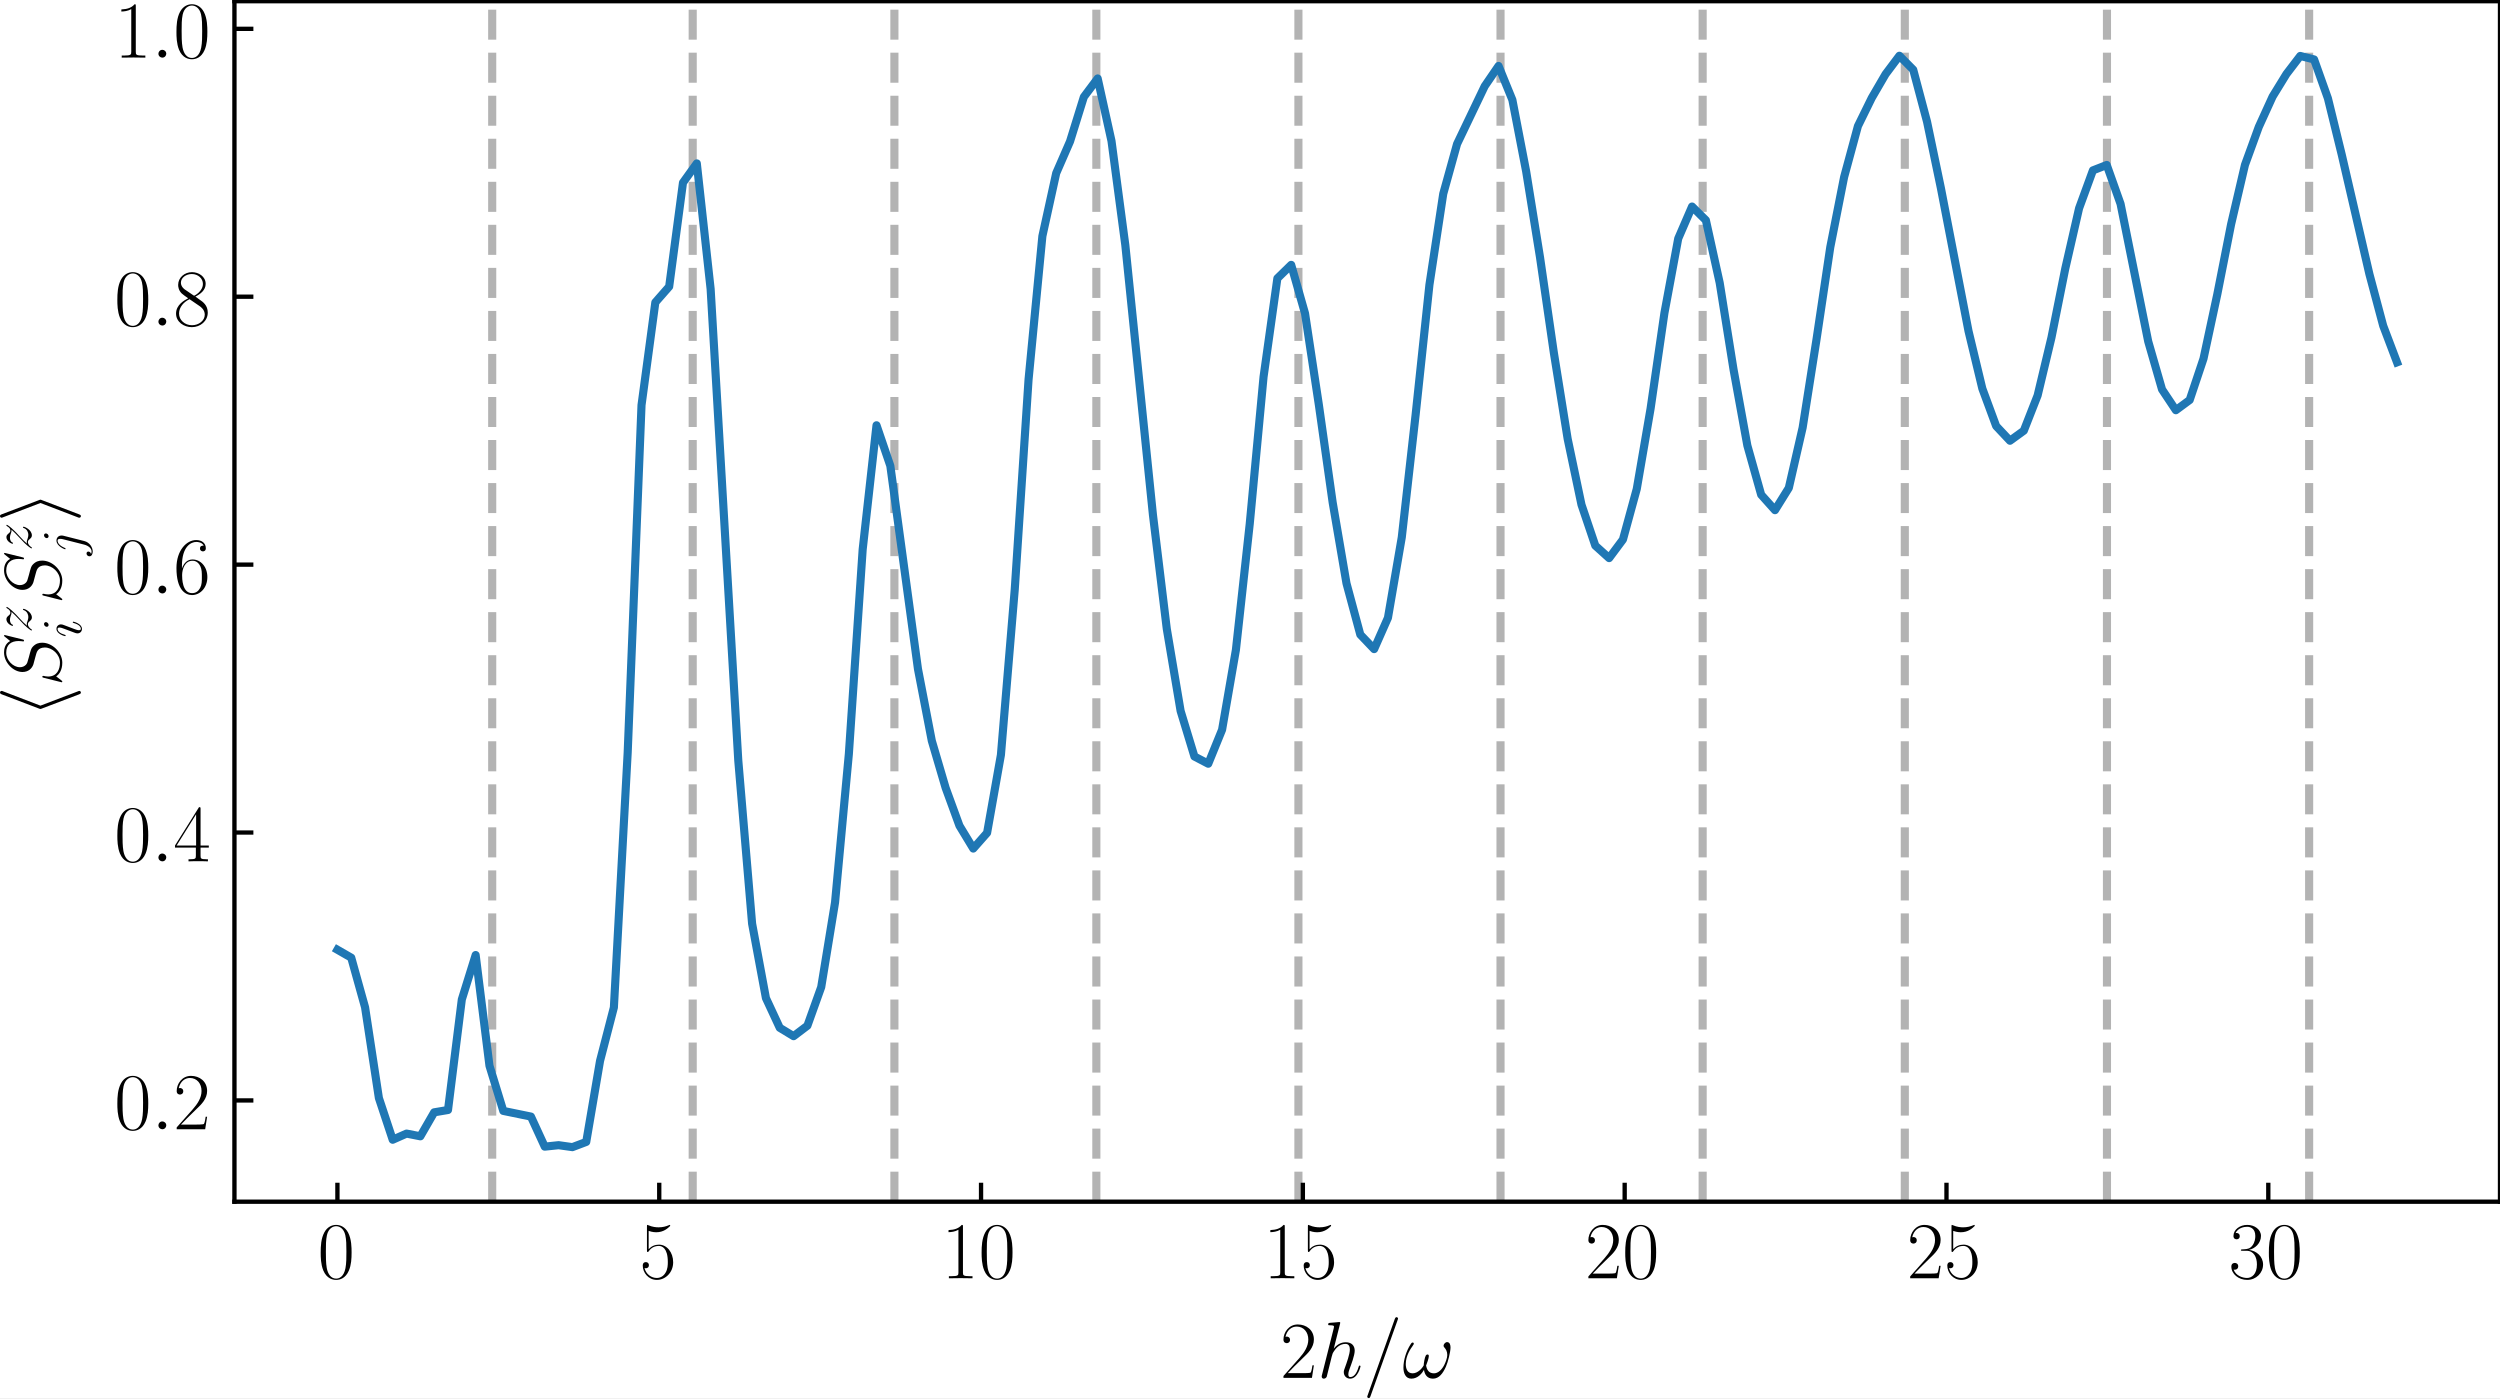
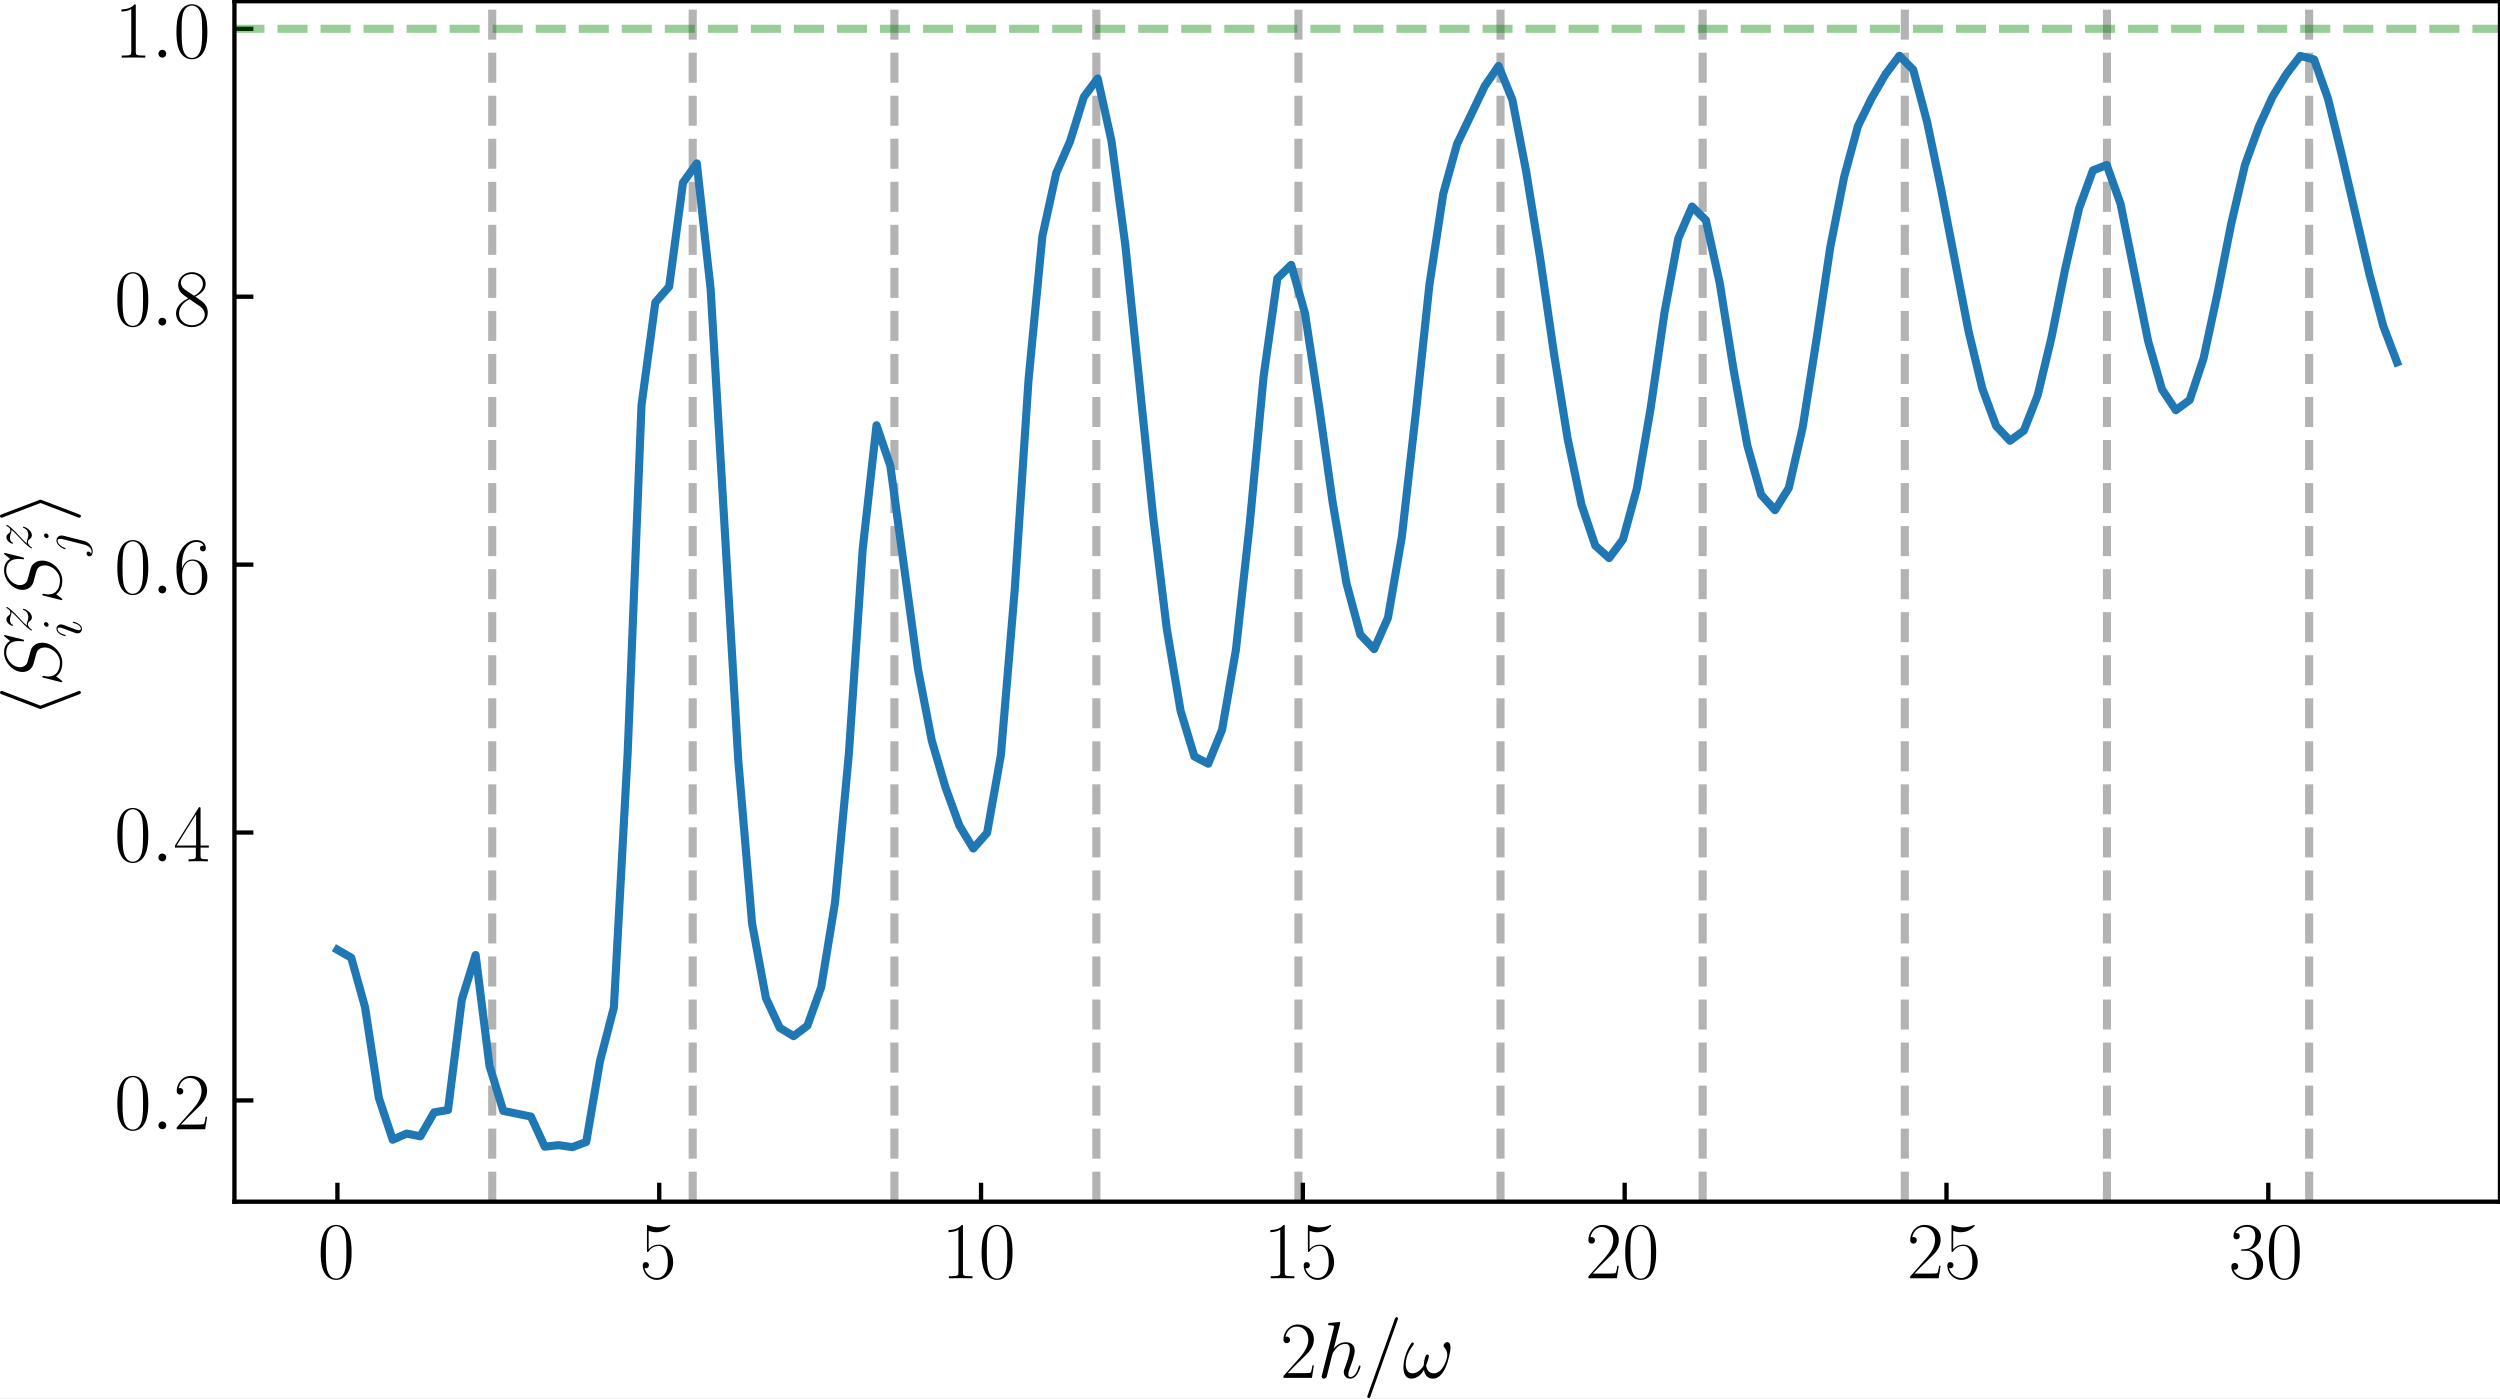
<svg xmlns="http://www.w3.org/2000/svg" xmlns:xlink="http://www.w3.org/1999/xlink" width="461.806pt" height="258.256pt" viewBox="0 0 461.806 258.256" version="1.1">
  <defs>
    <style type="text/css">*{stroke-linejoin: round; stroke-linecap: butt}</style>
  </defs>
  <g id="figure_1">
    <g id="patch_1">
      <path d="M 0 258.256  L 461.806 258.256  L 461.806 0  L 0 0  z " style="fill: #ffffff" />
    </g>
    <g id="axes_1">
      <g id="patch_2">
        <path d="M 43.306 221.981  L 461.806 221.981  L 461.806 0.221  L 43.306 0.221  z " style="fill: #ffffff" />
      </g>
      <g id="matplotlib.axis_1">
        <g id="xtick_1">
          <g id="line2d_1">
            <defs>
-               <path id="m91f6d0d36f" d="M 0 0  L 0 -3.5  " style="stroke: #000000; stroke-width: 0.8" />
-             </defs>
-             <g>
-               <use xlink:href="#m91f6d0d36f" x="62.329" y="221.981" style="stroke: #000000; stroke-width: 0.8" />
+               <path id="mc627ce2638" d="M 0 0  L 0 -3.5  " style="stroke: #000000; stroke-width: 0.8" />
+             </defs>
+             <g>
+               <use xlink:href="#mc627ce2638" x="62.329" y="221.981" style="stroke: #000000; stroke-width: 0.8" />
            </g>
          </g>
          <g id="text_1">
            <g transform="translate(58.67066 236.1287) scale(0.15 -0.15)">
              <defs>
                <path id="CMR17-30" d="M 2688 2038  C 2688 2430 2682 3099 2413 3613  C 2176 4063 1798 4224 1466 4224  C 1158 4224 768 4082 525 3620  C 269 3137 243 2539 243 2038  C 243 1671 250 1112 448 623  C 723 -39 1216 -128 1466 -128  C 1760 -128 2208 -7 2470 604  C 2662 1048 2688 1568 2688 2038  z M 1466 -26  C 1056 -26 813 328 723 816  C 653 1196 653 1749 653 2109  C 653 2604 653 3015 736 3407  C 858 3954 1216 4121 1466 4121  C 1728 4121 2067 3947 2189 3420  C 2272 3054 2278 2623 2278 2109  C 2278 1691 2278 1176 2202 797  C 2067 96 1690 -26 1466 -26  z " transform="scale(0.015625)" />
              </defs>
              <use xlink:href="#CMR17-30" transform="scale(0.996264)" />
            </g>
          </g>
        </g>
        <g id="xtick_2">
          <g id="line2d_2">
            <g>
-               <use xlink:href="#m91f6d0d36f" x="121.775" y="221.981" style="stroke: #000000; stroke-width: 0.8" />
+               <use xlink:href="#mc627ce2638" x="121.775" y="221.981" style="stroke: #000000; stroke-width: 0.8" />
            </g>
          </g>
          <g id="text_2">
            <g transform="translate(118.1167 236.1287) scale(0.15 -0.15)">
              <defs>
                <path id="CMR17-35" d="M 730 3750  C 794 3724 1056 3641 1325 3641  C 1920 3641 2246 3961 2432 4140  C 2432 4191 2432 4224 2394 4224  C 2387 4224 2374 4224 2323 4198  C 2099 4102 1837 4032 1517 4032  C 1325 4032 1037 4055 723 4191  C 653 4224 640 4224 634 4224  C 602 4224 595 4217 595 4090  L 595 2231  C 595 2113 595 2080 659 2080  C 691 2080 704 2093 736 2139  C 941 2435 1222 2560 1542 2560  C 1766 2560 2246 2415 2246 1293  C 2246 1087 2246 716 2054 422  C 1894 159 1645 25 1370 25  C 947 25 518 319 403 812  C 429 806 480 793 506 793  C 589 793 749 838 749 1036  C 749 1209 627 1280 506 1280  C 358 1280 262 1190 262 1011  C 262 454 704 -128 1382 -128  C 2042 -128 2669 441 2669 1267  C 2669 2054 2170 2662 1549 2662  C 1222 2662 947 2540 730 2304  L 730 3750  z " transform="scale(0.015625)" />
              </defs>
              <use xlink:href="#CMR17-35" transform="scale(0.996264)" />
            </g>
          </g>
        </g>
        <g id="xtick_3">
          <g id="line2d_3">
            <g>
-               <use xlink:href="#m91f6d0d36f" x="181.221" y="221.981" style="stroke: #000000; stroke-width: 0.8" />
+               <use xlink:href="#mc627ce2638" x="181.221" y="221.981" style="stroke: #000000; stroke-width: 0.8" />
            </g>
          </g>
          <g id="text_3">
            <g transform="translate(173.9046 236.1287) scale(0.15 -0.15)">
              <defs>
                <path id="CMR17-31" d="M 1702 4083  C 1702 4217 1696 4224 1606 4224  C 1357 3927 979 3833 621 3820  C 602 3820 570 3820 563 3808  C 557 3795 557 3782 557 3648  C 755 3648 1088 3686 1344 3839  L 1344 467  C 1344 243 1331 166 781 166  L 589 166  L 589 0  C 896 6 1216 12 1523 12  C 1830 12 2150 6 2458 0  L 2458 166  L 2266 166  C 1715 166 1702 236 1702 467  L 1702 4083  z " transform="scale(0.015625)" />
              </defs>
              <use xlink:href="#CMR17-31" transform="scale(0.996264)" />
              <use xlink:href="#CMR17-30" transform="translate(45.69048 0) scale(0.996264)" />
            </g>
          </g>
        </g>
        <g id="xtick_4">
          <g id="line2d_4">
            <g>
-               <use xlink:href="#m91f6d0d36f" x="240.667" y="221.981" style="stroke: #000000; stroke-width: 0.8" />
+               <use xlink:href="#mc627ce2638" x="240.667" y="221.981" style="stroke: #000000; stroke-width: 0.8" />
            </g>
          </g>
          <g id="text_4">
            <g transform="translate(233.3506 236.1287) scale(0.15 -0.15)">
              <use xlink:href="#CMR17-31" transform="scale(0.996264)" />
              <use xlink:href="#CMR17-35" transform="translate(45.69048 0) scale(0.996264)" />
            </g>
          </g>
        </g>
        <g id="xtick_5">
          <g id="line2d_5">
            <g>
-               <use xlink:href="#m91f6d0d36f" x="300.113" y="221.981" style="stroke: #000000; stroke-width: 0.8" />
+               <use xlink:href="#mc627ce2638" x="300.113" y="221.981" style="stroke: #000000; stroke-width: 0.8" />
            </g>
          </g>
          <g id="text_5">
            <g transform="translate(292.7966 236.1287) scale(0.15 -0.15)">
              <defs>
                <path id="CMR17-32" d="M 2669 990  L 2554 990  C 2490 537 2438 460 2413 422  C 2381 371 1920 371 1830 371  L 602 371  C 832 620 1280 1073 1824 1596  C 2214 1966 2669 2400 2669 3033  C 2669 3788 2067 4224 1395 4224  C 691 4224 262 3603 262 3027  C 262 2777 448 2745 525 2745  C 589 2745 781 2783 781 3007  C 781 3206 614 3264 525 3264  C 486 3264 448 3257 422 3244  C 544 3788 915 4057 1306 4057  C 1862 4057 2227 3616 2227 3033  C 2227 2477 1901 1998 1536 1583  L 262 147  L 262 0  L 2515 0  L 2669 990  z " transform="scale(0.015625)" />
              </defs>
              <use xlink:href="#CMR17-32" transform="scale(0.996264)" />
              <use xlink:href="#CMR17-30" transform="translate(45.69048 0) scale(0.996264)" />
            </g>
          </g>
        </g>
        <g id="xtick_6">
          <g id="line2d_6">
            <g>
-               <use xlink:href="#m91f6d0d36f" x="359.559" y="221.981" style="stroke: #000000; stroke-width: 0.8" />
+               <use xlink:href="#mc627ce2638" x="359.559" y="221.981" style="stroke: #000000; stroke-width: 0.8" />
            </g>
          </g>
          <g id="text_6">
            <g transform="translate(352.2427 236.1287) scale(0.15 -0.15)">
              <use xlink:href="#CMR17-32" transform="scale(0.996264)" />
              <use xlink:href="#CMR17-35" transform="translate(45.69048 0) scale(0.996264)" />
            </g>
          </g>
        </g>
        <g id="xtick_7">
          <g id="line2d_7">
            <g>
-               <use xlink:href="#m91f6d0d36f" x="419.005" y="221.981" style="stroke: #000000; stroke-width: 0.8" />
+               <use xlink:href="#mc627ce2638" x="419.005" y="221.981" style="stroke: #000000; stroke-width: 0.8" />
            </g>
          </g>
          <g id="text_7">
            <g transform="translate(411.6887 236.1287) scale(0.15 -0.15)">
              <defs>
                <path id="CMR17-33" d="M 1414 2176  C 1984 2176 2234 1673 2234 1094  C 2234 322 1824 25 1453 25  C 1114 25 563 193 390 691  C 422 678 454 678 486 678  C 640 678 755 780 755 947  C 755 1132 614 1216 486 1216  C 378 1216 211 1164 211 927  C 211 335 787 -128 1466 -128  C 2176 -128 2720 432 2720 1087  C 2720 1718 2208 2176 1600 2246  C 2086 2347 2554 2776 2554 3353  C 2554 3856 2048 4224 1472 4224  C 890 4224 378 3862 378 3347  C 378 3123 544 3084 627 3084  C 762 3084 877 3167 877 3334  C 877 3500 762 3584 627 3584  C 602 3584 570 3584 544 3571  C 730 3999 1235 4076 1459 4076  C 1683 4076 2106 3966 2106 3347  C 2106 3167 2080 2851 1862 2574  C 1670 2329 1453 2316 1242 2297  C 1210 2297 1062 2284 1037 2284  C 992 2278 966 2272 966 2227  C 966 2182 973 2176 1101 2176  L 1414 2176  z " transform="scale(0.015625)" />
              </defs>
              <use xlink:href="#CMR17-33" transform="scale(0.996264)" />
              <use xlink:href="#CMR17-30" transform="translate(45.69048 0) scale(0.996264)" />
            </g>
          </g>
        </g>
        <g id="text_8">
          <g transform="translate(236.4724 254.5196) scale(0.15 -0.15)">
            <defs>
              <path id="CMMI12-68" d="M 1798 4255  C 1805 4281 1818 4319 1818 4351  C 1818 4416 1754 4416 1741 4416  C 1734 4416 1421 4390 1389 4383  C 1280 4377 1184 4364 1069 4358  C 909 4345 864 4339 864 4223  C 864 4159 915 4159 1005 4159  C 1318 4159 1325 4103 1325 4040  C 1325 4002 1312 3951 1306 3932  L 378 249  C 352 153 352 140 352 102  C 352 -39 461 -64 525 -64  C 634 -64 717 19 749 89  L 1037 1245  C 1069 1385 1107 1519 1139 1660  C 1210 1928 1210 1934 1331 2119  C 1453 2305 1741 2687 2234 2687  C 2490 2687 2579 2496 2579 2241  C 2579 1883 2330 1187 2189 804  C 2131 651 2099 568 2099 453  C 2099 166 2298 -64 2605 -64  C 3200 -64 3424 874 3424 913  C 3424 945 3398 970 3360 970  C 3302 970 3296 951 3264 842  C 3117 332 2880 64 2624 64  C 2560 64 2458 70 2458 274  C 2458 440 2534 645 2560 715  C 2675 1021 2963 1775 2963 2145  C 2963 2528 2739 2816 2253 2816  C 1888 2816 1568 2643 1306 2311  L 1798 4255  z " transform="scale(0.015625)" />
              <path id="CMMI12-3d" d="M 2746 4563  C 2746 4569 2784 4665 2784 4678  C 2784 4755 2720 4800 2669 4800  C 2637 4800 2579 4800 2528 4659  L 384 -1364  C 384 -1370 346 -1466 346 -1479  C 346 -1556 410 -1600 461 -1600  C 499 -1600 557 -1594 602 -1460  L 2746 4563  z " transform="scale(0.015625)" />
              <path id="CMMI12-21" d="M 3802 2406  C 3802 2592 3750 2828 3526 2828  C 3398 2828 3251 2668 3251 2540  C 3251 2483 3277 2444 3328 2387  C 3424 2278 3546 2105 3546 1804  C 3546 1574 3405 1209 3302 1011  C 3123 659 2829 358 2496 358  C 2093 358 1939 614 1869 972  C 1939 1139 2086 1555 2086 1721  C 2086 1792 2061 1849 1978 1849  C 1933 1849 1882 1824 1850 1772  C 1760 1632 1677 1126 1683 992  C 1562 755 1216 358 806 358  C 378 358 262 736 262 1100  C 262 1766 678 2348 794 2508  C 858 2604 902 2668 902 2681  C 902 2726 877 2796 819 2796  C 717 2796 685 2713 634 2636  C 307 2131 77 1420 77 806  C 77 409 224 -64 704 -64  C 1235 -64 1568 390 1702 633  C 1754 275 1946 -64 2413 -64  C 2899 -64 3206 364 3437 883  C 3603 1254 3802 2054 3802 2406  z " transform="scale(0.015625)" />
            </defs>
            <use xlink:href="#CMR17-32" transform="scale(0.996264)" />
            <use xlink:href="#CMMI12-68" transform="translate(45.69048 0) scale(0.996264)" />
            <use xlink:href="#CMMI12-3d" transform="translate(101.8451 0) scale(0.996264)" />
            <use xlink:href="#CMMI12-21" transform="translate(150.62 0) scale(0.996264)" />
          </g>
        </g>
      </g>
      <g id="matplotlib.axis_2">
        <g id="ytick_1">
          <g id="line2d_8">
            <defs>
-               <path id="m0adac28fb1" d="M 0 0  L 3.5 0  " style="stroke: #000000; stroke-width: 0.8" />
-             </defs>
-             <g>
-               <use xlink:href="#m0adac28fb1" x="43.306" y="203.276" style="stroke: #000000; stroke-width: 0.8" />
+               <path id="m7fe365bf67" d="M 0 0  L 3.5 0  " style="stroke: #000000; stroke-width: 0.8" />
+             </defs>
+             <g>
+               <use xlink:href="#m7fe365bf67" x="43.306" y="203.276" style="stroke: #000000; stroke-width: 0.8" />
            </g>
          </g>
          <g id="text_9">
            <g transform="translate(21.109 208.5993) scale(0.15 -0.15)">
              <defs>
                <path id="CMMI12-3a" d="M 1178 307  C 1178 492 1024 620 870 620  C 685 620 557 467 557 313  C 557 128 710 0 864 0  C 1050 0 1178 153 1178 307  z " transform="scale(0.015625)" />
              </defs>
              <use xlink:href="#CMR17-30" transform="scale(0.996264)" />
              <use xlink:href="#CMMI12-3a" transform="translate(45.69048 0) scale(0.996264)" />
              <use xlink:href="#CMR17-32" transform="translate(72.78765 0) scale(0.996264)" />
            </g>
          </g>
        </g>
        <g id="ytick_2">
          <g id="line2d_9">
            <g>
-               <use xlink:href="#m0adac28fb1" x="43.306" y="153.788" style="stroke: #000000; stroke-width: 0.8" />
+               <use xlink:href="#m7fe365bf67" x="43.306" y="153.788" style="stroke: #000000; stroke-width: 0.8" />
            </g>
          </g>
          <g id="text_10">
            <g transform="translate(21.109 159.1114) scale(0.15 -0.15)">
              <defs>
                <path id="CMR17-34" d="M 2150 4147  C 2150 4281 2144 4288 2029 4288  L 128 1254  L 128 1088  L 1779 1088  L 1779 460  C 1779 230 1766 166 1318 166  L 1197 166  L 1197 0  C 1402 12 1747 12 1965 12  C 2182 12 2528 12 2733 0  L 2733 166  L 2611 166  C 2163 166 2150 230 2150 460  L 2150 1088  L 2803 1088  L 2803 1254  L 2150 1254  L 2150 4147  z M 1798 3723  L 1798 1254  L 256 1254  L 1798 3723  z " transform="scale(0.015625)" />
              </defs>
              <use xlink:href="#CMR17-30" transform="scale(0.996264)" />
              <use xlink:href="#CMMI12-3a" transform="translate(45.69048 0) scale(0.996264)" />
              <use xlink:href="#CMR17-34" transform="translate(72.78765 0) scale(0.996264)" />
            </g>
          </g>
        </g>
        <g id="ytick_3">
          <g id="line2d_10">
            <g>
-               <use xlink:href="#m0adac28fb1" x="43.306" y="104.3" style="stroke: #000000; stroke-width: 0.8" />
+               <use xlink:href="#m7fe365bf67" x="43.306" y="104.3" style="stroke: #000000; stroke-width: 0.8" />
            </g>
          </g>
          <g id="text_11">
            <g transform="translate(21.109 109.6234) scale(0.15 -0.15)">
              <defs>
                <path id="CMR17-36" d="M 678 2198  C 678 3712 1395 4076 1811 4076  C 1946 4076 2272 4049 2400 3782  C 2298 3782 2106 3782 2106 3558  C 2106 3385 2246 3328 2336 3328  C 2394 3328 2566 3353 2566 3571  C 2566 3987 2246 4224 1805 4224  C 1043 4224 243 3411 243 2011  C 243 257 966 -128 1478 -128  C 2099 -128 2688 431 2688 1295  C 2688 2101 2170 2688 1517 2688  C 1126 2688 838 2430 678 1979  L 678 2198  z M 1478 25  C 691 25 691 1212 691 1450  C 691 1914 909 2585 1504 2585  C 1613 2585 1926 2585 2138 2140  C 2253 1889 2253 1624 2253 1302  C 2253 954 2253 696 2118 438  C 1978 173 1773 25 1478 25  z " transform="scale(0.015625)" />
              </defs>
              <use xlink:href="#CMR17-30" transform="scale(0.996264)" />
              <use xlink:href="#CMMI12-3a" transform="translate(45.69048 0) scale(0.996264)" />
              <use xlink:href="#CMR17-36" transform="translate(72.78765 0) scale(0.996264)" />
            </g>
          </g>
        </g>
        <g id="ytick_4">
          <g id="line2d_11">
            <g>
-               <use xlink:href="#m0adac28fb1" x="43.306" y="54.812" style="stroke: #000000; stroke-width: 0.8" />
+               <use xlink:href="#m7fe365bf67" x="43.306" y="54.812" style="stroke: #000000; stroke-width: 0.8" />
            </g>
          </g>
          <g id="text_12">
            <g transform="translate(21.109 60.13544) scale(0.15 -0.15)">
              <defs>
                <path id="CMR17-38" d="M 1741 2289  C 2144 2494 2554 2803 2554 3298  C 2554 3884 1990 4224 1472 4224  C 890 4224 378 3800 378 3215  C 378 3054 416 2777 666 2533  C 730 2469 998 2276 1171 2154  C 883 2006 211 1652 211 945  C 211 282 838 -128 1459 -128  C 2144 -128 2720 366 2720 1022  C 2720 1607 2330 1877 2074 2051  L 1741 2289  z M 902 2855  C 851 2887 595 3086 595 3388  C 595 3781 998 4076 1459 4076  C 1965 4076 2336 3716 2336 3298  C 2336 2700 1670 2359 1638 2359  C 1632 2359 1626 2359 1574 2398  L 902 2855  z M 2080 1536  C 2176 1466 2483 1253 2483 861  C 2483 385 2010 25 1472 25  C 890 25 448 443 448 951  C 448 1459 838 1884 1280 2083  L 2080 1536  z " transform="scale(0.015625)" />
              </defs>
              <use xlink:href="#CMR17-30" transform="scale(0.996264)" />
              <use xlink:href="#CMMI12-3a" transform="translate(45.69048 0) scale(0.996264)" />
              <use xlink:href="#CMR17-38" transform="translate(72.78765 0) scale(0.996264)" />
            </g>
          </g>
        </g>
        <g id="ytick_5">
          <g id="line2d_12">
            <g>
-               <use xlink:href="#m0adac28fb1" x="43.306" y="5.324" style="stroke: #000000; stroke-width: 0.8" />
+               <use xlink:href="#m7fe365bf67" x="43.306" y="5.324" style="stroke: #000000; stroke-width: 0.8" />
            </g>
          </g>
          <g id="text_13">
            <g transform="translate(21.109 10.64748) scale(0.15 -0.15)">
              <use xlink:href="#CMR17-31" transform="scale(0.996264)" />
              <use xlink:href="#CMMI12-3a" transform="translate(45.69048 0) scale(0.996264)" />
              <use xlink:href="#CMR17-30" transform="translate(72.78765 0) scale(0.996264)" />
            </g>
          </g>
        </g>
        <g id="text_14">
          <g transform="translate(11.20797 132.6049) rotate(-90) scale(0.15 -0.15)">
            <defs>
              <path id="CMSY10-68" d="M 2099 4557  C 2131 4627 2131 4640 2131 4672  C 2131 4742 2074 4800 2003 4800  C 1946 4800 1901 4768 1856 4653  L 736 1715  C 723 1677 704 1638 704 1600  C 704 1580 704 1568 736 1491  L 1856 -1447  C 1882 -1517 1914 -1600 2003 -1600  C 2074 -1600 2131 -1543 2131 -1472  C 2131 -1453 2131 -1440 2099 -1370  L 966 1600  L 2099 4557  z " transform="scale(0.015625)" />
              <path id="CMMI12-53" d="M 4064 4422  C 4064 4480 4019 4480 4006 4480  C 3981 4480 3974 4473 3898 4377  C 3859 4332 3597 4002 3590 3996  C 3379 4409 2957 4480 2688 4480  C 1875 4480 1139 3742 1139 3024  C 1139 2547 1427 2268 1741 2160  C 1811 2134 2189 2033 2381 1988  C 2707 1899 2790 1874 2925 1734  C 2950 1702 3078 1556 3078 1258  C 3078 667 2528 57 1888 57  C 1363 57 781 279 781 991  C 781 1112 806 1264 826 1328  C 826 1347 832 1378 832 1391  C 832 1417 819 1448 768 1448  C 710 1448 704 1436 678 1328  L 352 25  C 352 19 326 -64 326 -71  C 326 -128 378 -128 390 -128  C 416 -128 422 -122 499 -26  L 794 356  C 947 127 1280 -128 1875 -128  C 2701 -128 3456 667 3456 1461  C 3456 1728 3392 1963 3149 2198  C 3014 2331 2899 2363 2310 2516  C 1882 2630 1824 2649 1709 2751  C 1600 2859 1517 3011 1517 3227  C 1517 3761 2061 4307 2669 4307  C 3296 4307 3590 3926 3590 3322  C 3590 3157 3558 2986 3558 2960  C 3558 2903 3610 2903 3629 2903  C 3686 2903 3693 2922 3718 3024  L 4064 4422  z " transform="scale(0.015625)" />
              <path id="CMMI12-7a" d="M 813 486  C 1088 809 1312 1015 1632 1313  C 2016 1657 2182 1822 2272 1922  C 2720 2371 2944 2713 2944 2764  C 2944 2816 2893 2816 2880 2816  C 2835 2816 2822 2790 2790 2745  C 2630 2470 2477 2368 2310 2368  C 2176 2368 2106 2403 1984 2547  C 1850 2707 1741 2816 1555 2816  C 1088 2816 806 2265 806 2127  C 806 2107 813 2067 870 2067  C 922 2067 928 2094 947 2140  C 1056 2387 1363 2415 1485 2415  C 1619 2415 1747 2387 1882 2342  C 2125 2239 2227 2239 2291 2239  C 2336 2239 2362 2239 2394 2246  C 2182 1988 1837 1670 1549 1399  L 902 783  C 512 380 275 32 275 -13  C 275 -52 307 -64 346 -64  C 384 -64 390 -58 435 19  C 538 179 742 384 979 384  C 1114 384 1178 356 1306 211  C 1427 70 1536 -64 1741 -64  C 2368 -64 2726 723 2726 876  C 2726 902 2720 942 2656 942  C 2605 942 2598 915 2579 849  C 2438 460 2061 336 1811 336  C 1677 336 1549 364 1414 409  C 1158 512 1088 512 1005 512  C 941 512 870 512 813 486  z " transform="scale(0.015625)" />
              <path id="CMMI12-69" d="M 1811 913  C 1811 945 1786 970 1747 970  C 1690 970 1683 951 1651 842  C 1485 261 1222 64 1011 64  C 934 64 845 83 845 274  C 845 447 922 638 992 830  L 1440 2017  C 1459 2068 1504 2183 1504 2305  C 1504 2573 1312 2816 998 2816  C 410 2816 173 1890 173 1838  C 173 1813 198 1781 243 1781  C 301 1781 307 1807 333 1896  C 486 2432 730 2687 979 2687  C 1037 2687 1146 2681 1146 2477  C 1146 2311 1062 2100 1011 1960  L 563 772  C 525 670 486 568 486 453  C 486 166 685 -64 992 -64  C 1581 -64 1811 868 1811 913  z M 1760 4012  C 1760 4108 1683 4224 1542 4224  C 1395 4224 1229 4083 1229 3916  C 1229 3756 1363 3705 1440 3705  C 1613 3705 1760 3871 1760 4012  z " transform="scale(0.015625)" />
              <path id="CMMI12-6a" d="M 2240 2027  C 2266 2129 2266 2218 2266 2243  C 2266 2611 1990 2816 1702 2816  C 1056 2816 710 1888 710 1843  C 710 1811 736 1786 774 1786  C 826 1786 832 1811 864 1875  C 1120 2491 1440 2687 1683 2687  C 1818 2687 1888 2617 1888 2395  C 1888 2243 1869 2180 1843 2065  L 1235 -327  C 1114 -797 813 -1152 461 -1152  C 435 -1152 301 -1152 179 -1089  C 333 -1057 454 -937 454 -784  C 454 -683 378 -581 237 -581  C 70 -581 -83 -721 -83 -911  C -83 -1172 198 -1280 461 -1280  C 902 -1280 1485 -956 1645 -321  L 2240 2027  z M 2502 4012  C 2502 4172 2368 4224 2291 4224  C 2118 4224 1971 4057 1971 3916  C 1971 3820 2048 3705 2189 3705  C 2336 3705 2502 3846 2502 4012  z " transform="scale(0.015625)" />
              <path id="CMSY10-69" d="M 1747 1491  C 1779 1568 1779 1580 1779 1600  C 1779 1619 1779 1632 1747 1709  L 627 4653  C 589 4761 550 4800 480 4800  C 410 4800 352 4742 352 4672  C 352 4653 352 4640 384 4569  L 1517 1600  L 384 -1357  C 352 -1428 352 -1440 352 -1472  C 352 -1543 410 -1600 480 -1600  C 563 -1600 589 -1536 614 -1472  L 1747 1491  z " transform="scale(0.015625)" />
            </defs>
            <use xlink:href="#CMSY10-68" transform="scale(0.996264)" />
            <use xlink:href="#CMMI12-53" transform="translate(38.74373 0) scale(0.996264)" />
            <use xlink:href="#CMMI12-7a" transform="translate(104.5382 36.15364) scale(0.697382)" />
            <use xlink:href="#CMMI12-69" transform="translate(98.73822 -25.50581) scale(0.697382)" />
            <use xlink:href="#CMMI12-53" transform="translate(139.8647 0) scale(0.996264)" />
            <use xlink:href="#CMMI12-7a" transform="translate(205.6592 36.15364) scale(0.697382)" />
            <use xlink:href="#CMMI12-6a" transform="translate(199.8592 -25.50581) scale(0.697382)" />
            <use xlink:href="#CMSY10-69" transform="translate(240.9857 0) scale(0.996264)" />
          </g>
        </g>
      </g>
      <g id="line2d_13">
-         <path d="M 90.92 221.981  L 90.92 0.221  " clip-path="url(#pf3ac9b1159)" style="fill: none; stroke-dasharray: 5.55,2.4; stroke-dashoffset: 0; stroke: #000000; stroke-opacity: 0.3; stroke-width: 1.5" />
+         <path d="M 90.92 221.981  L 90.92 0.221  " clip-path="url(#p0204605a64)" style="fill: none; stroke-dasharray: 5.55,2.4; stroke-dashoffset: 0; stroke: #000000; stroke-opacity: 0.3; stroke-width: 1.5" />
      </g>
      <g id="line2d_14">
-         <path d="M 127.958 221.981  L 127.958 0.221  " clip-path="url(#pf3ac9b1159)" style="fill: none; stroke-dasharray: 5.55,2.4; stroke-dashoffset: 0; stroke: #000000; stroke-opacity: 0.3; stroke-width: 1.5" />
+         <path d="M 127.958 221.981  L 127.958 0.221  " clip-path="url(#p0204605a64)" style="fill: none; stroke-dasharray: 5.55,2.4; stroke-dashoffset: 0; stroke: #000000; stroke-opacity: 0.3; stroke-width: 1.5" />
      </g>
      <g id="line2d_15">
-         <path d="M 165.215 221.981  L 165.215 0.221  " clip-path="url(#pf3ac9b1159)" style="fill: none; stroke-dasharray: 5.55,2.4; stroke-dashoffset: 0; stroke: #000000; stroke-opacity: 0.3; stroke-width: 1.5" />
+         <path d="M 165.215 221.981  L 165.215 0.221  " clip-path="url(#p0204605a64)" style="fill: none; stroke-dasharray: 5.55,2.4; stroke-dashoffset: 0; stroke: #000000; stroke-opacity: 0.3; stroke-width: 1.5" />
      </g>
      <g id="line2d_16">
-         <path d="M 202.521 221.981  L 202.521 0.221  " clip-path="url(#pf3ac9b1159)" style="fill: none; stroke-dasharray: 5.55,2.4; stroke-dashoffset: 0; stroke: #000000; stroke-opacity: 0.3; stroke-width: 1.5" />
+         <path d="M 202.521 221.981  L 202.521 0.221  " clip-path="url(#p0204605a64)" style="fill: none; stroke-dasharray: 5.55,2.4; stroke-dashoffset: 0; stroke: #000000; stroke-opacity: 0.3; stroke-width: 1.5" />
      </g>
      <g id="line2d_17">
-         <path d="M 239.846 221.981  L 239.846 0.221  " clip-path="url(#pf3ac9b1159)" style="fill: none; stroke-dasharray: 5.55,2.4; stroke-dashoffset: 0; stroke: #000000; stroke-opacity: 0.3; stroke-width: 1.5" />
+         <path d="M 239.846 221.981  L 239.846 0.221  " clip-path="url(#p0204605a64)" style="fill: none; stroke-dasharray: 5.55,2.4; stroke-dashoffset: 0; stroke: #000000; stroke-opacity: 0.3; stroke-width: 1.5" />
      </g>
      <g id="line2d_18">
-         <path d="M 277.179 221.981  L 277.179 0.221  " clip-path="url(#pf3ac9b1159)" style="fill: none; stroke-dasharray: 5.55,2.4; stroke-dashoffset: 0; stroke: #000000; stroke-opacity: 0.3; stroke-width: 1.5" />
+         <path d="M 277.179 221.981  L 277.179 0.221  " clip-path="url(#p0204605a64)" style="fill: none; stroke-dasharray: 5.55,2.4; stroke-dashoffset: 0; stroke: #000000; stroke-opacity: 0.3; stroke-width: 1.5" />
      </g>
      <g id="line2d_19">
-         <path d="M 314.518 221.981  L 314.518 0.221  " clip-path="url(#pf3ac9b1159)" style="fill: none; stroke-dasharray: 5.55,2.4; stroke-dashoffset: 0; stroke: #000000; stroke-opacity: 0.3; stroke-width: 1.5" />
+         <path d="M 314.518 221.981  L 314.518 0.221  " clip-path="url(#p0204605a64)" style="fill: none; stroke-dasharray: 5.55,2.4; stroke-dashoffset: 0; stroke: #000000; stroke-opacity: 0.3; stroke-width: 1.5" />
      </g>
      <g id="line2d_20">
-         <path d="M 351.86 221.981  L 351.86 0.221  " clip-path="url(#pf3ac9b1159)" style="fill: none; stroke-dasharray: 5.55,2.4; stroke-dashoffset: 0; stroke: #000000; stroke-opacity: 0.3; stroke-width: 1.5" />
+         <path d="M 351.86 221.981  L 351.86 0.221  " clip-path="url(#p0204605a64)" style="fill: none; stroke-dasharray: 5.55,2.4; stroke-dashoffset: 0; stroke: #000000; stroke-opacity: 0.3; stroke-width: 1.5" />
      </g>
      <g id="line2d_21">
-         <path d="M 389.204 221.981  L 389.204 0.221  " clip-path="url(#pf3ac9b1159)" style="fill: none; stroke-dasharray: 5.55,2.4; stroke-dashoffset: 0; stroke: #000000; stroke-opacity: 0.3; stroke-width: 1.5" />
+         <path d="M 389.204 221.981  L 389.204 0.221  " clip-path="url(#p0204605a64)" style="fill: none; stroke-dasharray: 5.55,2.4; stroke-dashoffset: 0; stroke: #000000; stroke-opacity: 0.3; stroke-width: 1.5" />
      </g>
      <g id="line2d_22">
-         <path d="M 426.55 221.981  L 426.55 0.221  " clip-path="url(#pf3ac9b1159)" style="fill: none; stroke-dasharray: 5.55,2.4; stroke-dashoffset: 0; stroke: #000000; stroke-opacity: 0.3; stroke-width: 1.5" />
+         <path d="M 426.55 221.981  L 426.55 0.221  " clip-path="url(#p0204605a64)" style="fill: none; stroke-dasharray: 5.55,2.4; stroke-dashoffset: 0; stroke: #000000; stroke-opacity: 0.3; stroke-width: 1.5" />
      </g>
      <g id="line2d_23">
-         <path d="M 62.329 175.437  L 64.882 176.906  L 67.436 186.073  L 69.989 202.832  L 72.542 210.534  L 75.096 209.399  L 77.649 209.9  L 80.202 205.472  L 82.756 205.04  L 85.309 184.623  L 87.863 176.419  L 90.416 196.866  L 92.969 205.208  L 98.076 206.258  L 100.63 211.812  L 103.183 211.541  L 105.736 211.901  L 108.29 210.938  L 110.843 195.958  L 113.397 186.104  L 115.95 138.965  L 118.503 74.832  L 121.057 55.852  L 123.61 52.941  L 126.163 33.736  L 128.717 30.185  L 131.27 53.389  L 136.377 140.482  L 138.93 170.619  L 141.484 184.369  L 144.037 189.857  L 146.591 191.404  L 149.144 189.47  L 151.697 182.34  L 154.251 166.707  L 156.804 139.259  L 159.357 101.472  L 161.911 78.56  L 164.464 86.05  L 169.571 123.592  L 172.124 136.838  L 174.678 145.532  L 177.231 152.525  L 179.785 156.745  L 182.338 153.849  L 184.891 139.455  L 187.445 108.909  L 189.998 70.103  L 192.551 43.622  L 195.105 31.987  L 197.658 26.126  L 200.212 17.903  L 202.765 14.495  L 205.318 26.044  L 207.872 45.283  L 212.979 95.156  L 215.532 116.171  L 218.085 131.324  L 220.639 139.741  L 223.192 141.076  L 225.745 134.801  L 228.299 120.054  L 230.852 96.795  L 233.406 69.614  L 235.959 51.417  L 238.512 48.928  L 241.066 57.888  L 243.619 74.762  L 246.173 92.817  L 248.726 107.755  L 251.279 117.226  L 253.833 119.903  L 256.386 114.119  L 258.94 99.255  L 261.493 76.646  L 264.046 52.612  L 266.6 35.794  L 269.153 26.594  L 274.26 15.916  L 276.813 12.185  L 279.367 18.443  L 281.92 31.69  L 284.473 47.519  L 287.027 65.139  L 289.58 81.056  L 292.134 93.226  L 294.687 100.788  L 297.24 103.092  L 299.794 99.663  L 302.347 90.322  L 304.9 75.473  L 307.454 57.834  L 310.007 44.062  L 312.561 38.153  L 315.114 40.683  L 317.667 52.258  L 320.221 68.248  L 322.774 82.295  L 325.328 91.388  L 327.881 94.238  L 330.434 90.13  L 332.988 78.992  L 335.541 62.755  L 338.094 45.654  L 340.648 32.71  L 343.201 23.292  L 345.755 18.087  L 348.308 13.699  L 350.861 10.301  L 353.415 12.882  L 355.968 22.485  L 358.522 34.724  L 363.628 61.159  L 366.182 71.781  L 368.735 78.699  L 371.289 81.413  L 373.842 79.56  L 376.395 73.048  L 378.949 62.36  L 381.502 49.613  L 384.055 38.464  L 386.609 31.473  L 389.162 30.475  L 391.716 37.667  L 396.822 63.064  L 399.376 71.938  L 401.929 75.774  L 404.483 73.889  L 407.036 66.252  L 409.589 54.344  L 412.143 41.391  L 414.696 30.456  L 417.249 23.442  L 419.803 17.834  L 422.356 13.675  L 424.91 10.337  L 427.463 10.979  L 430.016 18.158  L 432.57 28.563  L 437.677 50.617  L 440.23 60.183  L 442.783 66.929  L 442.783 66.929  " clip-path="url(#pf3ac9b1159)" style="fill: none; stroke: #1f77b4; stroke-width: 1.5; stroke-linecap: square" />
+         <path d="M 62.329 175.437  L 64.882 176.906  L 67.436 186.073  L 69.989 202.832  L 72.542 210.534  L 75.096 209.399  L 77.649 209.9  L 80.202 205.472  L 82.756 205.04  L 85.309 184.623  L 87.863 176.419  L 90.416 196.866  L 92.969 205.208  L 98.076 206.258  L 100.63 211.812  L 103.183 211.541  L 105.736 211.901  L 108.29 210.938  L 110.843 195.958  L 113.397 186.104  L 115.95 138.965  L 118.503 74.832  L 121.057 55.852  L 123.61 52.941  L 126.163 33.736  L 128.717 30.185  L 131.27 53.389  L 136.377 140.482  L 138.93 170.619  L 141.484 184.369  L 144.037 189.857  L 146.591 191.404  L 149.144 189.47  L 151.697 182.34  L 154.251 166.707  L 156.804 139.259  L 159.357 101.472  L 161.911 78.56  L 164.464 86.05  L 169.571 123.592  L 172.124 136.838  L 174.678 145.532  L 177.231 152.525  L 179.785 156.745  L 182.338 153.849  L 184.891 139.455  L 187.445 108.909  L 189.998 70.103  L 192.551 43.622  L 195.105 31.987  L 197.658 26.126  L 200.212 17.903  L 202.765 14.495  L 205.318 26.044  L 207.872 45.283  L 212.979 95.156  L 215.532 116.171  L 218.085 131.324  L 220.639 139.741  L 223.192 141.076  L 225.745 134.801  L 228.299 120.054  L 230.852 96.795  L 233.406 69.614  L 235.959 51.417  L 238.512 48.928  L 241.066 57.888  L 243.619 74.762  L 246.173 92.817  L 248.726 107.755  L 251.279 117.226  L 253.833 119.903  L 256.386 114.119  L 258.94 99.255  L 261.493 76.646  L 264.046 52.612  L 266.6 35.794  L 269.153 26.594  L 274.26 15.916  L 276.813 12.185  L 279.367 18.443  L 281.92 31.69  L 284.473 47.519  L 287.027 65.139  L 289.58 81.056  L 292.134 93.226  L 294.687 100.788  L 297.24 103.092  L 299.794 99.663  L 302.347 90.322  L 304.9 75.473  L 307.454 57.834  L 310.007 44.062  L 312.561 38.153  L 315.114 40.683  L 317.667 52.258  L 320.221 68.248  L 322.774 82.295  L 325.328 91.388  L 327.881 94.238  L 330.434 90.13  L 332.988 78.992  L 335.541 62.755  L 338.094 45.654  L 340.648 32.71  L 343.201 23.292  L 345.755 18.087  L 348.308 13.699  L 350.861 10.301  L 353.415 12.882  L 355.968 22.485  L 358.522 34.724  L 363.628 61.159  L 366.182 71.781  L 368.735 78.699  L 371.289 81.413  L 373.842 79.56  L 376.395 73.048  L 378.949 62.36  L 381.502 49.613  L 384.055 38.464  L 386.609 31.473  L 389.162 30.475  L 391.716 37.667  L 396.822 63.064  L 399.376 71.938  L 401.929 75.774  L 404.483 73.889  L 407.036 66.252  L 409.589 54.344  L 412.143 41.391  L 414.696 30.456  L 417.249 23.442  L 419.803 17.834  L 422.356 13.675  L 424.91 10.337  L 427.463 10.979  L 430.016 18.158  L 432.57 28.563  L 437.677 50.617  L 440.23 60.183  L 442.783 66.929  L 442.783 66.929  " clip-path="url(#p0204605a64)" style="fill: none; stroke: #1f77b4; stroke-width: 1.5; stroke-linecap: square" />
+       </g>
+       <g id="line2d_24">
+         <path d="M 43.306 5.324  L 461.806 5.324  " clip-path="url(#p0204605a64)" style="fill: none; stroke-dasharray: 5.55,2.4; stroke-dashoffset: 0; stroke: #008000; stroke-opacity: 0.4; stroke-width: 1.5" />
      </g>
      <g id="patch_3">
        <path d="M 43.306 221.981  L 43.306 0.221  " style="fill: none; stroke: #000000; stroke-width: 0.8; stroke-linejoin: miter; stroke-linecap: square" />
      </g>
      <g id="patch_4">
        <path d="M 461.806 221.981  L 461.806 0.221  " style="fill: none; stroke: #000000; stroke-width: 0.8; stroke-linejoin: miter; stroke-linecap: square" />
      </g>
      <g id="patch_5">
        <path d="M 43.306 221.981  L 461.806 221.981  " style="fill: none; stroke: #000000; stroke-width: 0.8; stroke-linejoin: miter; stroke-linecap: square" />
      </g>
      <g id="patch_6">
        <path d="M 43.306 0.221  L 461.806 0.221  " style="fill: none; stroke: #000000; stroke-width: 0.8; stroke-linejoin: miter; stroke-linecap: square" />
      </g>
    </g>
  </g>
  <defs>
-     <clipPath id="pf3ac9b1159">
+     <clipPath id="p0204605a64">
      <rect x="43.306" y="0.221" width="418.5" height="221.76" />
    </clipPath>
  </defs>
</svg>
